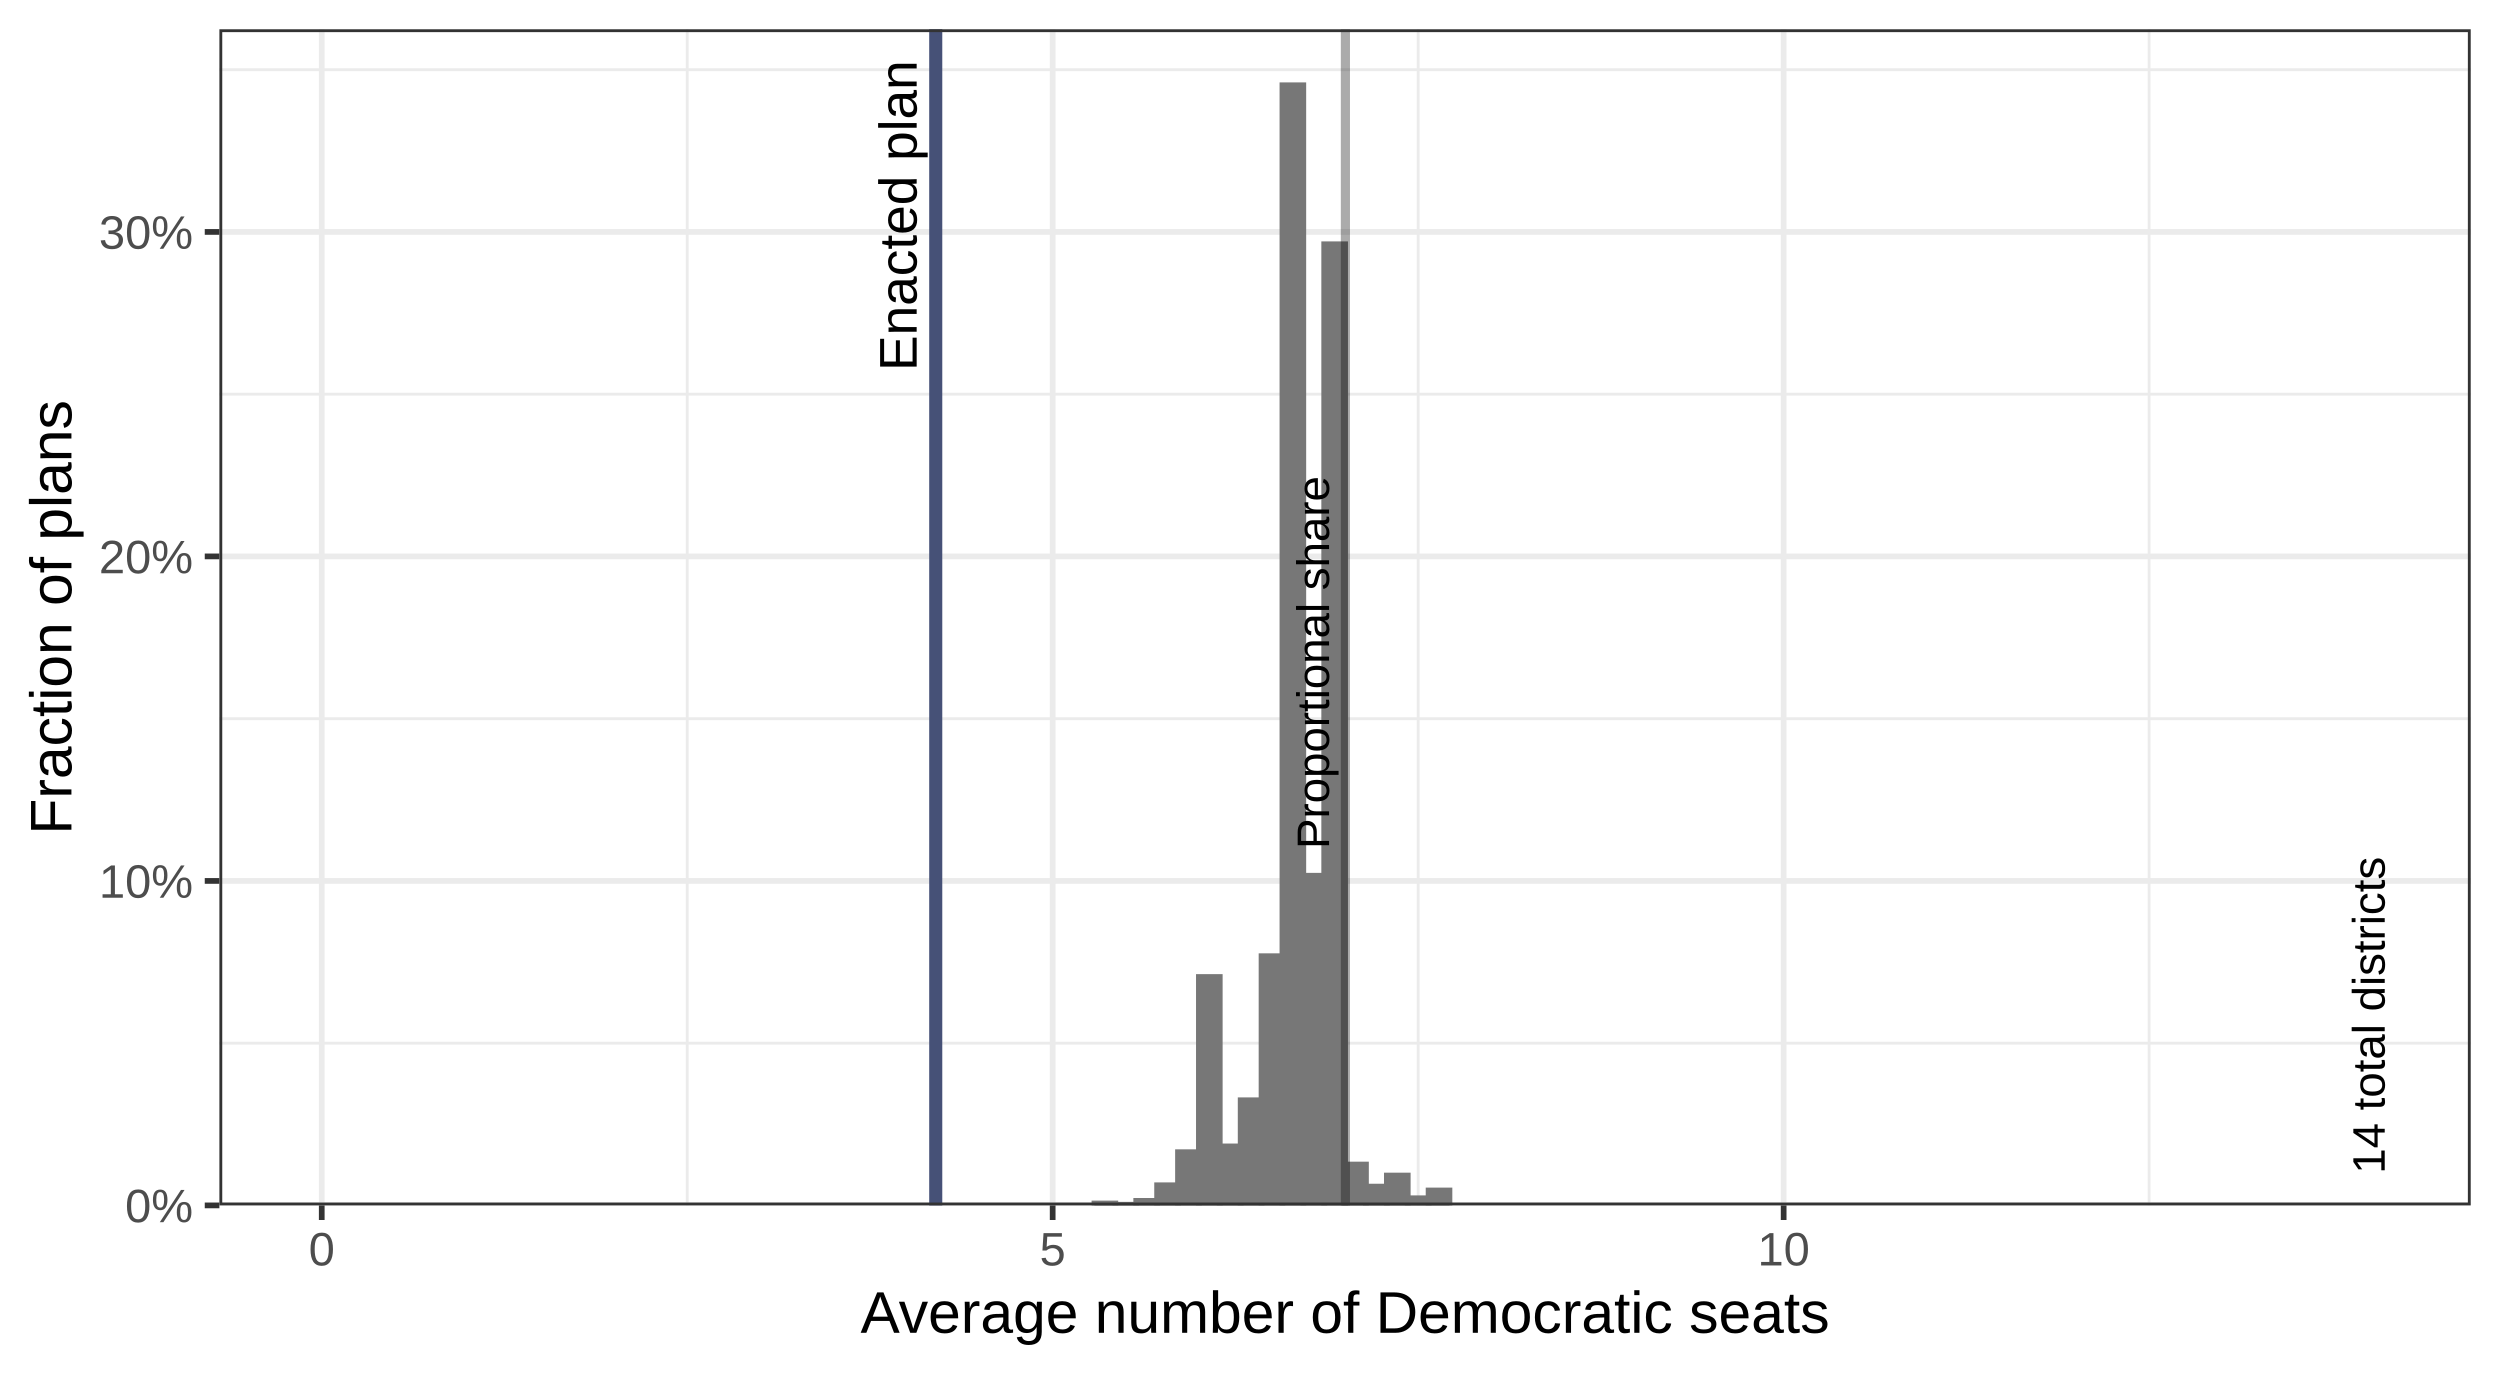
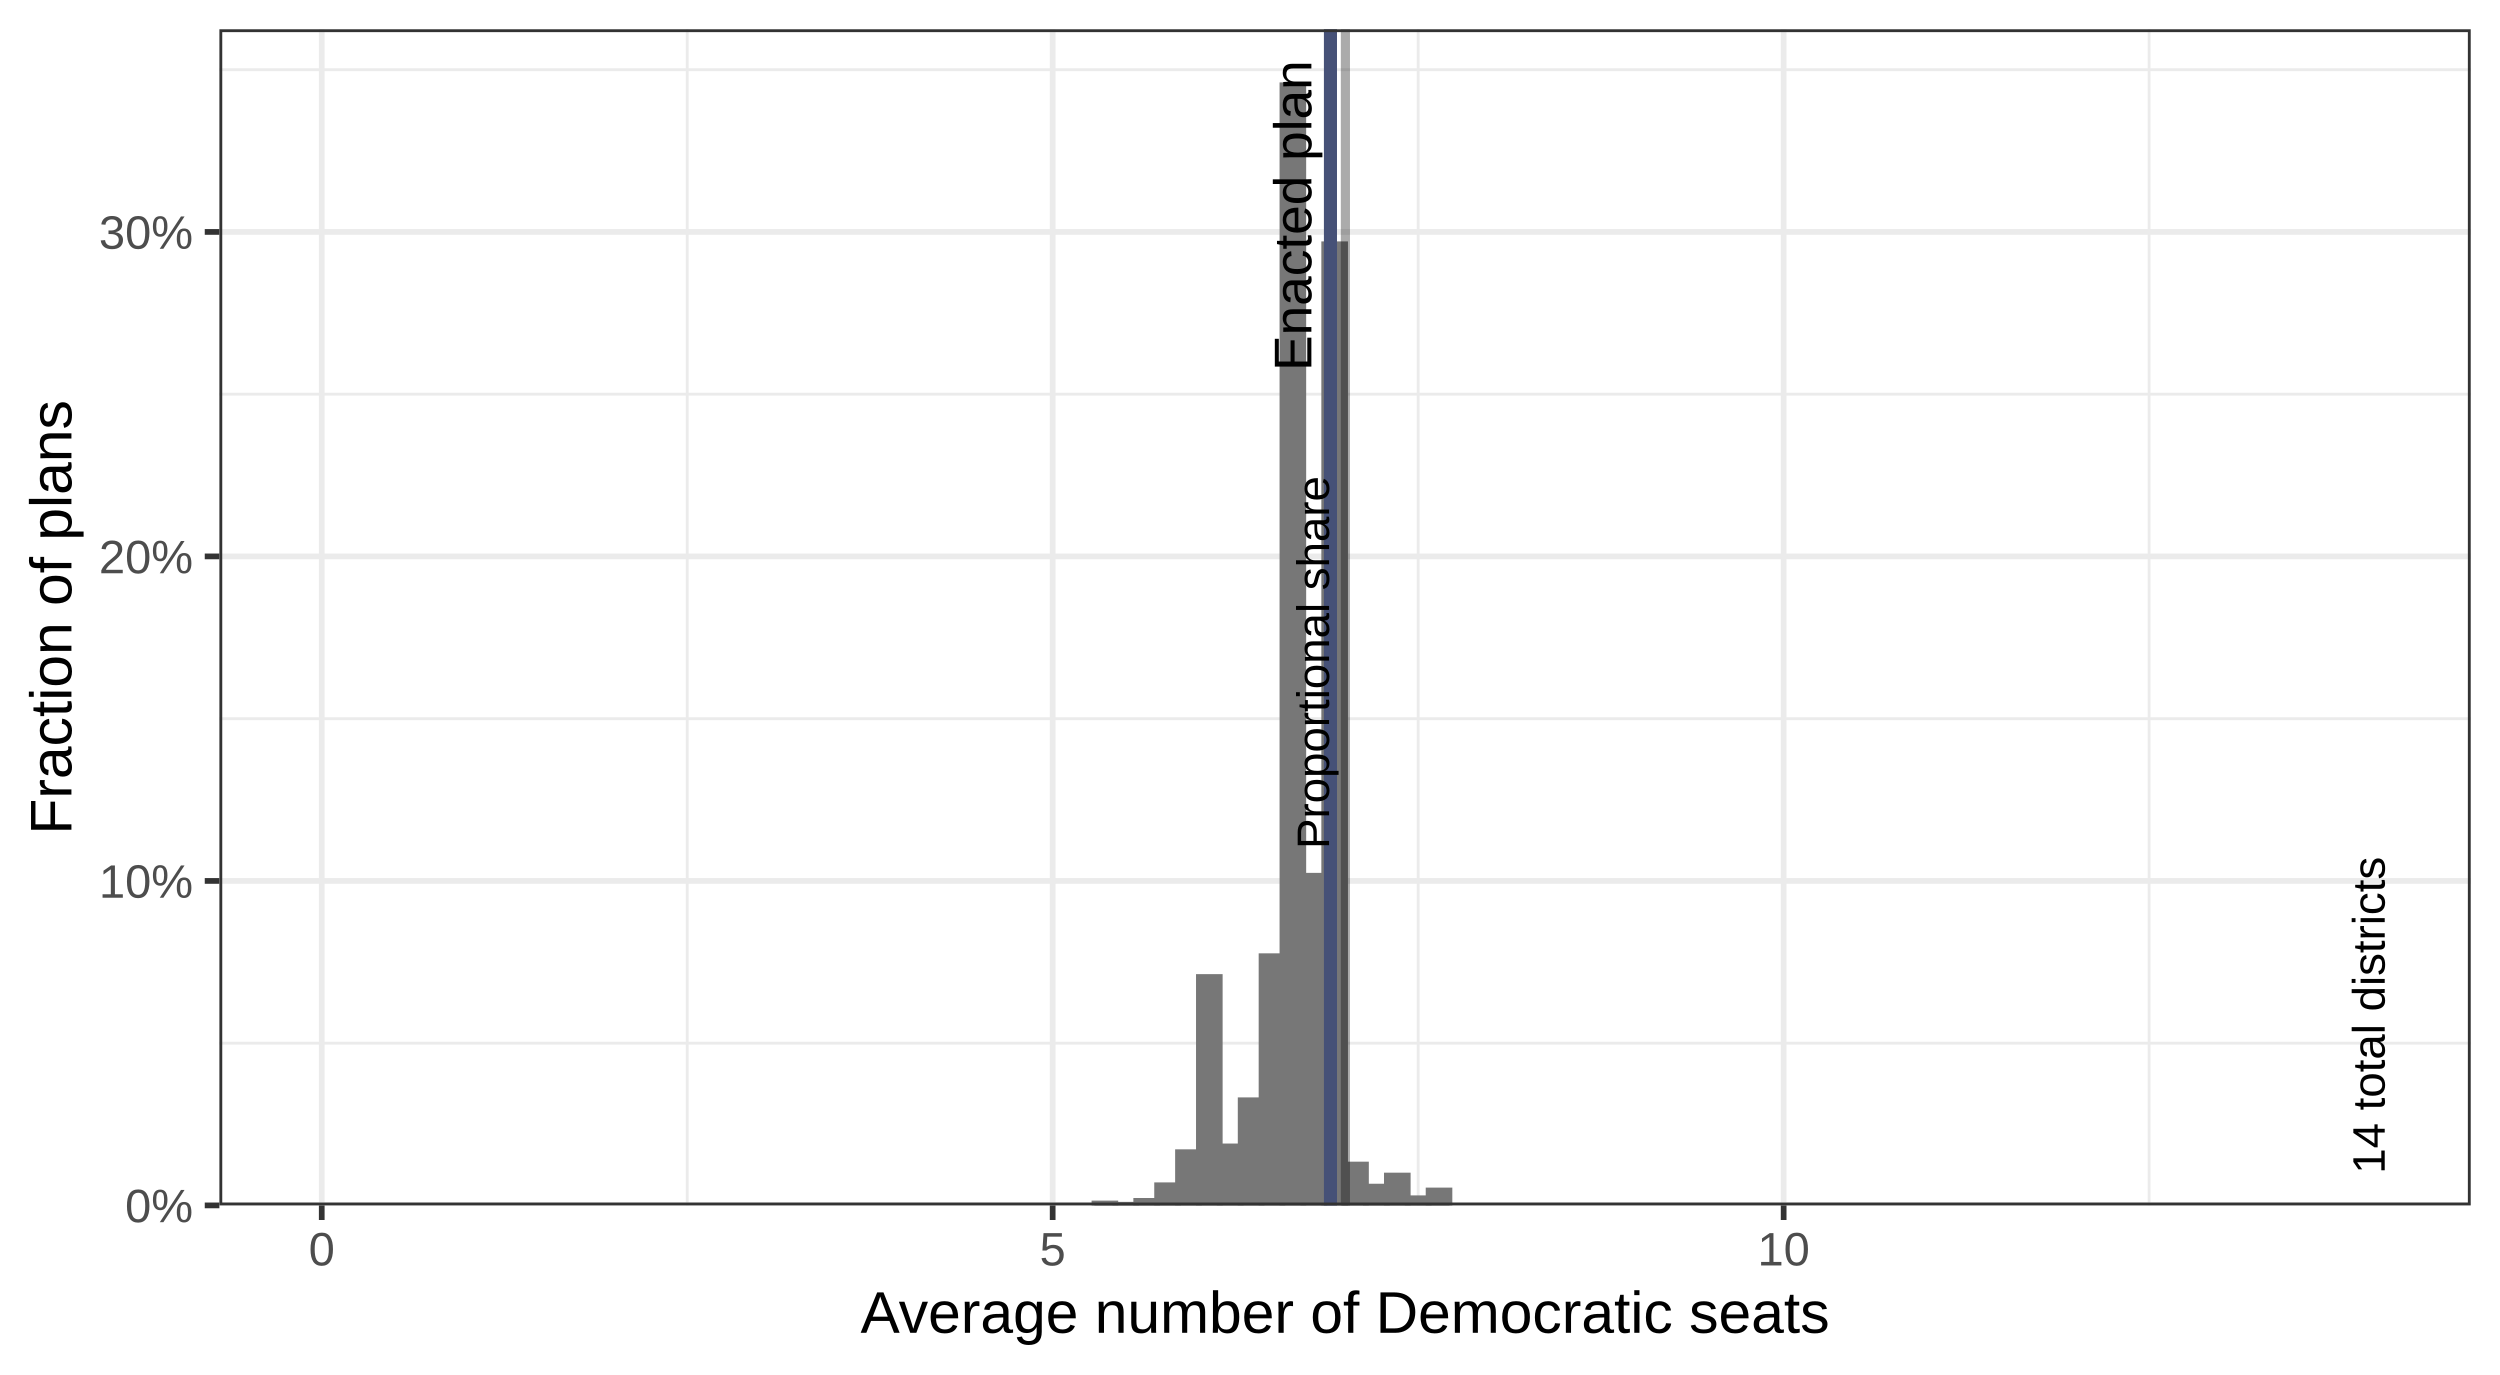
<svg xmlns="http://www.w3.org/2000/svg" class="svglite" width="468.00pt" height="257.40pt" viewBox="0 0 468.00 257.40">
  <defs>
    <style type="text/css">
    .svglite line, .svglite polyline, .svglite polygon, .svglite path, .svglite rect, .svglite circle {
      fill: none;
      stroke: #000000;
      stroke-linecap: round;
      stroke-linejoin: round;
      stroke-miterlimit: 10.00;
    }
  </style>
  </defs>
  <rect width="100%" height="100%" style="stroke: none; fill: #FFFFFF;" />
  <defs>
    <clipPath id="cpMC4wMHw0NjguMDB8MC4wMHwyNTcuNDA=">
      <rect x="0.00" y="0.00" width="468.00" height="257.40" />
    </clipPath>
  </defs>
  <g clip-path="url(#cpMC4wMHw0NjguMDB8MC4wMHwyNTcuNDA=)">
    <rect x="0.00" y="0.00" width="468.00" height="257.40" style="stroke-width: 1.07; stroke: #FFFFFF; fill: #FFFFFF;" />
  </g>
  <defs>
    <clipPath id="cpNDEuMDd8NDYyLjUyfDUuNDh8MjI1LjY1">
      <rect x="41.07" y="5.48" width="421.45" height="220.17" />
    </clipPath>
  </defs>
  <g clip-path="url(#cpNDEuMDd8NDYyLjUyfDUuNDh8MjI1LjY1)">
    <rect x="41.07" y="5.48" width="421.45" height="220.17" style="stroke-width: 1.07; stroke: none; fill: #FFFFFF;" />
    <polyline points="41.07,195.28 462.52,195.28 " style="stroke-width: 0.53; stroke: #EBEBEB; stroke-linecap: butt;" />
    <polyline points="41.07,134.54 462.52,134.54 " style="stroke-width: 0.53; stroke: #EBEBEB; stroke-linecap: butt;" />
    <polyline points="41.07,73.79 462.52,73.79 " style="stroke-width: 0.53; stroke: #EBEBEB; stroke-linecap: butt;" />
    <polyline points="41.07,13.05 462.52,13.05 " style="stroke-width: 0.53; stroke: #EBEBEB; stroke-linecap: butt;" />
    <polyline points="128.65,225.65 128.65,5.48 " style="stroke-width: 0.53; stroke: #EBEBEB; stroke-linecap: butt;" />
    <polyline points="265.48,225.65 265.48,5.48 " style="stroke-width: 0.53; stroke: #EBEBEB; stroke-linecap: butt;" />
    <polyline points="402.31,225.65 402.31,5.48 " style="stroke-width: 0.53; stroke: #EBEBEB; stroke-linecap: butt;" />
    <polyline points="41.07,225.65 462.52,225.65 " style="stroke-width: 1.07; stroke: #EBEBEB; stroke-linecap: butt;" />
    <polyline points="41.07,164.91 462.52,164.91 " style="stroke-width: 1.07; stroke: #EBEBEB; stroke-linecap: butt;" />
    <polyline points="41.07,104.16 462.52,104.16 " style="stroke-width: 1.07; stroke: #EBEBEB; stroke-linecap: butt;" />
    <polyline points="41.07,43.42 462.52,43.42 " style="stroke-width: 1.07; stroke: #EBEBEB; stroke-linecap: butt;" />
    <polyline points="60.23,225.65 60.23,5.48 " style="stroke-width: 1.07; stroke: #EBEBEB; stroke-linecap: butt;" />
    <polyline points="197.06,225.65 197.06,5.48 " style="stroke-width: 1.07; stroke: #EBEBEB; stroke-linecap: butt;" />
    <polyline points="333.90,225.65 333.90,5.48 " style="stroke-width: 1.07; stroke: #EBEBEB; stroke-linecap: butt;" />
    <rect x="60.23" y="225.65" width="3.91" height="0.00" style="stroke-width: 1.07; stroke: #777777; stroke-linecap: square; stroke-linejoin: miter; fill: #777777;" />
    <rect x="64.14" y="225.65" width="3.91" height="0.00" style="stroke-width: 1.07; stroke: #777777; stroke-linecap: square; stroke-linejoin: miter; fill: #777777;" />
    <rect x="68.05" y="225.65" width="3.91" height="0.00" style="stroke-width: 1.07; stroke: #777777; stroke-linecap: square; stroke-linejoin: miter; fill: #777777;" />
    <rect x="71.96" y="225.65" width="3.91" height="0.00" style="stroke-width: 1.07; stroke: #777777; stroke-linecap: square; stroke-linejoin: miter; fill: #777777;" />
    <rect x="75.87" y="225.65" width="3.91" height="0.00" style="stroke-width: 1.07; stroke: #777777; stroke-linecap: square; stroke-linejoin: miter; fill: #777777;" />
    <rect x="79.78" y="225.65" width="3.91" height="0.00" style="stroke-width: 1.07; stroke: #777777; stroke-linecap: square; stroke-linejoin: miter; fill: #777777;" />
    <rect x="83.69" y="225.65" width="3.91" height="0.00" style="stroke-width: 1.07; stroke: #777777; stroke-linecap: square; stroke-linejoin: miter; fill: #777777;" />
    <rect x="87.60" y="225.65" width="3.91" height="0.00" style="stroke-width: 1.07; stroke: #777777; stroke-linecap: square; stroke-linejoin: miter; fill: #777777;" />
    <rect x="91.51" y="225.65" width="3.91" height="0.00" style="stroke-width: 1.07; stroke: #777777; stroke-linecap: square; stroke-linejoin: miter; fill: #777777;" />
    <rect x="95.42" y="225.65" width="3.91" height="0.00" style="stroke-width: 1.07; stroke: #777777; stroke-linecap: square; stroke-linejoin: miter; fill: #777777;" />
    <rect x="99.33" y="225.65" width="3.91" height="0.00" style="stroke-width: 1.07; stroke: #777777; stroke-linecap: square; stroke-linejoin: miter; fill: #777777;" />
    <rect x="103.23" y="225.65" width="3.91" height="0.00" style="stroke-width: 1.07; stroke: #777777; stroke-linecap: square; stroke-linejoin: miter; fill: #777777;" />
    <rect x="107.14" y="225.65" width="3.91" height="0.00" style="stroke-width: 1.07; stroke: #777777; stroke-linecap: square; stroke-linejoin: miter; fill: #777777;" />
    <rect x="111.05" y="225.65" width="3.91" height="0.00" style="stroke-width: 1.07; stroke: #777777; stroke-linecap: square; stroke-linejoin: miter; fill: #777777;" />
    <rect x="114.96" y="225.65" width="3.91" height="0.00" style="stroke-width: 1.07; stroke: #777777; stroke-linecap: square; stroke-linejoin: miter; fill: #777777;" />
    <rect x="118.87" y="225.65" width="3.91" height="0.00" style="stroke-width: 1.07; stroke: #777777; stroke-linecap: square; stroke-linejoin: miter; fill: #777777;" />
    <rect x="122.78" y="225.65" width="3.91" height="0.00" style="stroke-width: 1.07; stroke: #777777; stroke-linecap: square; stroke-linejoin: miter; fill: #777777;" />
    <rect x="126.69" y="225.65" width="3.91" height="0.00" style="stroke-width: 1.07; stroke: #777777; stroke-linecap: square; stroke-linejoin: miter; fill: #777777;" />
    <rect x="130.60" y="225.65" width="3.91" height="0.00" style="stroke-width: 1.07; stroke: #777777; stroke-linecap: square; stroke-linejoin: miter; fill: #777777;" />
    <rect x="134.51" y="225.65" width="3.91" height="0.00" style="stroke-width: 1.07; stroke: #777777; stroke-linecap: square; stroke-linejoin: miter; fill: #777777;" />
    <rect x="138.42" y="225.65" width="3.91" height="0.00" style="stroke-width: 1.07; stroke: #777777; stroke-linecap: square; stroke-linejoin: miter; fill: #777777;" />
    <rect x="142.33" y="225.65" width="3.91" height="0.00" style="stroke-width: 1.07; stroke: #777777; stroke-linecap: square; stroke-linejoin: miter; fill: #777777;" />
    <rect x="146.24" y="225.65" width="3.91" height="0.00" style="stroke-width: 1.07; stroke: #777777; stroke-linecap: square; stroke-linejoin: miter; fill: #777777;" />
    <rect x="150.15" y="225.65" width="3.91" height="0.00" style="stroke-width: 1.07; stroke: #777777; stroke-linecap: square; stroke-linejoin: miter; fill: #777777;" />
    <rect x="154.06" y="225.65" width="3.91" height="0.00" style="stroke-width: 1.07; stroke: #777777; stroke-linecap: square; stroke-linejoin: miter; fill: #777777;" />
    <rect x="157.97" y="225.65" width="3.91" height="0.00" style="stroke-width: 1.07; stroke: #777777; stroke-linecap: square; stroke-linejoin: miter; fill: #777777;" />
    <rect x="161.88" y="225.65" width="3.91" height="0.00" style="stroke-width: 1.07; stroke: #777777; stroke-linecap: square; stroke-linejoin: miter; fill: #777777;" />
    <rect x="165.79" y="225.65" width="3.91" height="0.00" style="stroke-width: 1.07; stroke: #777777; stroke-linecap: square; stroke-linejoin: miter; fill: #777777;" />
    <rect x="169.70" y="225.65" width="3.91" height="0.00" style="stroke-width: 1.07; stroke: #777777; stroke-linecap: square; stroke-linejoin: miter; fill: #777777;" />
    <rect x="173.61" y="225.65" width="3.91" height="0.00" style="stroke-width: 1.07; stroke: #777777; stroke-linecap: square; stroke-linejoin: miter; fill: #777777;" />
    <rect x="177.52" y="225.65" width="3.91" height="0.00" style="stroke-width: 1.07; stroke: #777777; stroke-linecap: square; stroke-linejoin: miter; fill: #777777;" />
    <rect x="181.43" y="225.65" width="3.91" height="0.00" style="stroke-width: 1.07; stroke: #777777; stroke-linecap: square; stroke-linejoin: miter; fill: #777777;" />
    <rect x="185.33" y="225.65" width="3.91" height="0.00" style="stroke-width: 1.07; stroke: #777777; stroke-linecap: square; stroke-linejoin: miter; fill: #777777;" />
    <rect x="189.24" y="225.65" width="3.91" height="0.00" style="stroke-width: 1.07; stroke: #777777; stroke-linecap: square; stroke-linejoin: miter; fill: #777777;" />
    <rect x="193.15" y="225.65" width="3.91" height="0.00" style="stroke-width: 1.07; stroke: #777777; stroke-linecap: square; stroke-linejoin: miter; fill: #777777;" />
    <rect x="197.06" y="225.65" width="3.91" height="0.00" style="stroke-width: 1.07; stroke: #777777; stroke-linecap: square; stroke-linejoin: miter; fill: #777777;" />
    <rect x="200.97" y="225.65" width="3.91" height="0.00" style="stroke-width: 1.07; stroke: #777777; stroke-linecap: square; stroke-linejoin: miter; fill: #777777;" />
    <rect x="204.88" y="225.29" width="3.91" height="0.36" style="stroke-width: 1.07; stroke: #777777; stroke-linecap: square; stroke-linejoin: miter; fill: #777777;" />
    <rect x="208.79" y="225.53" width="3.91" height="0.12" style="stroke-width: 1.07; stroke: #777777; stroke-linecap: square; stroke-linejoin: miter; fill: #777777;" />
    <rect x="212.70" y="224.80" width="3.91" height="0.85" style="stroke-width: 1.07; stroke: #777777; stroke-linecap: square; stroke-linejoin: miter; fill: #777777;" />
    <rect x="216.61" y="221.88" width="3.91" height="3.77" style="stroke-width: 1.07; stroke: #777777; stroke-linecap: square; stroke-linejoin: miter; fill: #777777;" />
    <rect x="220.52" y="215.69" width="3.91" height="9.96" style="stroke-width: 1.07; stroke: #777777; stroke-linecap: square; stroke-linejoin: miter; fill: #777777;" />
    <rect x="224.43" y="182.89" width="3.91" height="42.76" style="stroke-width: 1.07; stroke: #777777; stroke-linecap: square; stroke-linejoin: miter; fill: #777777;" />
    <rect x="228.34" y="214.60" width="3.91" height="11.06" style="stroke-width: 1.07; stroke: #777777; stroke-linecap: square; stroke-linejoin: miter; fill: #777777;" />
    <rect x="232.25" y="205.97" width="3.91" height="19.68" style="stroke-width: 1.07; stroke: #777777; stroke-linecap: square; stroke-linejoin: miter; fill: #777777;" />
    <rect x="236.16" y="179.00" width="3.91" height="46.65" style="stroke-width: 1.07; stroke: #777777; stroke-linecap: square; stroke-linejoin: miter; fill: #777777;" />
    <rect x="240.07" y="15.96" width="3.91" height="209.69" style="stroke-width: 1.07; stroke: #777777; stroke-linecap: square; stroke-linejoin: miter; fill: #777777;" />
    <rect x="243.98" y="163.94" width="3.91" height="61.72" style="stroke-width: 1.07; stroke: #777777; stroke-linecap: square; stroke-linejoin: miter; fill: #777777;" />
    <rect x="247.89" y="45.73" width="3.91" height="179.92" style="stroke-width: 1.07; stroke: #777777; stroke-linecap: square; stroke-linejoin: miter; fill: #777777;" />
    <rect x="251.80" y="218.00" width="3.91" height="7.65" style="stroke-width: 1.07; stroke: #777777; stroke-linecap: square; stroke-linejoin: miter; fill: #777777;" />
    <rect x="255.71" y="222.13" width="3.91" height="3.52" style="stroke-width: 1.07; stroke: #777777; stroke-linecap: square; stroke-linejoin: miter; fill: #777777;" />
    <rect x="259.62" y="220.06" width="3.91" height="5.59" style="stroke-width: 1.07; stroke: #777777; stroke-linecap: square; stroke-linejoin: miter; fill: #777777;" />
    <rect x="263.53" y="224.31" width="3.91" height="1.34" style="stroke-width: 1.07; stroke: #777777; stroke-linecap: square; stroke-linejoin: miter; fill: #777777;" />
    <rect x="267.43" y="222.86" width="3.91" height="2.79" style="stroke-width: 1.07; stroke: #777777; stroke-linecap: square; stroke-linejoin: miter; fill: #777777;" />
    <rect x="271.34" y="225.65" width="3.91" height="0.00" style="stroke-width: 1.07; stroke: #777777; stroke-linecap: square; stroke-linejoin: miter; fill: #777777;" />
    <rect x="275.25" y="225.65" width="3.91" height="0.00" style="stroke-width: 1.07; stroke: #777777; stroke-linecap: square; stroke-linejoin: miter; fill: #777777;" />
    <rect x="279.16" y="225.65" width="3.91" height="0.00" style="stroke-width: 1.07; stroke: #777777; stroke-linecap: square; stroke-linejoin: miter; fill: #777777;" />
    <rect x="283.07" y="225.65" width="3.91" height="0.00" style="stroke-width: 1.07; stroke: #777777; stroke-linecap: square; stroke-linejoin: miter; fill: #777777;" />
    <rect x="286.98" y="225.65" width="3.91" height="0.00" style="stroke-width: 1.07; stroke: #777777; stroke-linecap: square; stroke-linejoin: miter; fill: #777777;" />
    <rect x="290.89" y="225.65" width="3.91" height="0.00" style="stroke-width: 1.07; stroke: #777777; stroke-linecap: square; stroke-linejoin: miter; fill: #777777;" />
    <rect x="294.80" y="225.65" width="3.91" height="0.00" style="stroke-width: 1.07; stroke: #777777; stroke-linecap: square; stroke-linejoin: miter; fill: #777777;" />
    <rect x="298.71" y="225.65" width="3.91" height="0.00" style="stroke-width: 1.07; stroke: #777777; stroke-linecap: square; stroke-linejoin: miter; fill: #777777;" />
    <rect x="302.62" y="225.65" width="3.91" height="0.00" style="stroke-width: 1.07; stroke: #777777; stroke-linecap: square; stroke-linejoin: miter; fill: #777777;" />
    <rect x="306.53" y="225.65" width="3.91" height="0.00" style="stroke-width: 1.07; stroke: #777777; stroke-linecap: square; stroke-linejoin: miter; fill: #777777;" />
    <rect x="310.44" y="225.65" width="3.91" height="0.00" style="stroke-width: 1.07; stroke: #777777; stroke-linecap: square; stroke-linejoin: miter; fill: #777777;" />
    <rect x="314.35" y="225.65" width="3.91" height="0.00" style="stroke-width: 1.07; stroke: #777777; stroke-linecap: square; stroke-linejoin: miter; fill: #777777;" />
    <rect x="318.26" y="225.65" width="3.91" height="0.00" style="stroke-width: 1.07; stroke: #777777; stroke-linecap: square; stroke-linejoin: miter; fill: #777777;" />
    <rect x="322.17" y="225.65" width="3.91" height="0.00" style="stroke-width: 1.07; stroke: #777777; stroke-linecap: square; stroke-linejoin: miter; fill: #777777;" />
    <rect x="326.08" y="225.65" width="3.91" height="0.00" style="stroke-width: 1.07; stroke: #777777; stroke-linecap: square; stroke-linejoin: miter; fill: #777777;" />
    <rect x="329.99" y="225.65" width="3.91" height="0.00" style="stroke-width: 1.07; stroke: #777777; stroke-linecap: square; stroke-linejoin: miter; fill: #777777;" />
    <rect x="333.90" y="225.65" width="3.91" height="0.00" style="stroke-width: 1.07; stroke: #777777; stroke-linecap: square; stroke-linejoin: miter; fill: #777777;" />
    <rect x="337.81" y="225.65" width="3.91" height="0.00" style="stroke-width: 1.07; stroke: #777777; stroke-linecap: square; stroke-linejoin: miter; fill: #777777;" />
    <rect x="341.72" y="225.65" width="3.91" height="0.00" style="stroke-width: 1.07; stroke: #777777; stroke-linecap: square; stroke-linejoin: miter; fill: #777777;" />
    <rect x="345.63" y="225.65" width="3.91" height="0.00" style="stroke-width: 1.07; stroke: #777777; stroke-linecap: square; stroke-linejoin: miter; fill: #777777;" />
    <rect x="349.54" y="225.65" width="3.91" height="0.00" style="stroke-width: 1.07; stroke: #777777; stroke-linecap: square; stroke-linejoin: miter; fill: #777777;" />
    <rect x="353.44" y="225.65" width="3.91" height="0.00" style="stroke-width: 1.07; stroke: #777777; stroke-linecap: square; stroke-linejoin: miter; fill: #777777;" />
    <rect x="357.35" y="225.65" width="3.91" height="0.00" style="stroke-width: 1.07; stroke: #777777; stroke-linecap: square; stroke-linejoin: miter; fill: #777777;" />
    <rect x="361.26" y="225.65" width="3.91" height="0.00" style="stroke-width: 1.07; stroke: #777777; stroke-linecap: square; stroke-linejoin: miter; fill: #777777;" />
    <rect x="365.17" y="225.65" width="3.91" height="0.00" style="stroke-width: 1.07; stroke: #777777; stroke-linecap: square; stroke-linejoin: miter; fill: #777777;" />
    <rect x="369.08" y="225.65" width="3.91" height="0.00" style="stroke-width: 1.07; stroke: #777777; stroke-linecap: square; stroke-linejoin: miter; fill: #777777;" />
    <rect x="372.99" y="225.65" width="3.91" height="0.00" style="stroke-width: 1.07; stroke: #777777; stroke-linecap: square; stroke-linejoin: miter; fill: #777777;" />
    <rect x="376.90" y="225.65" width="3.91" height="0.00" style="stroke-width: 1.07; stroke: #777777; stroke-linecap: square; stroke-linejoin: miter; fill: #777777;" />
    <rect x="380.81" y="225.65" width="3.91" height="0.00" style="stroke-width: 1.07; stroke: #777777; stroke-linecap: square; stroke-linejoin: miter; fill: #777777;" />
    <rect x="384.72" y="225.65" width="3.91" height="0.00" style="stroke-width: 1.07; stroke: #777777; stroke-linecap: square; stroke-linejoin: miter; fill: #777777;" />
    <rect x="388.63" y="225.65" width="3.91" height="0.00" style="stroke-width: 1.07; stroke: #777777; stroke-linecap: square; stroke-linejoin: miter; fill: #777777;" />
    <rect x="392.54" y="225.65" width="3.91" height="0.00" style="stroke-width: 1.07; stroke: #777777; stroke-linecap: square; stroke-linejoin: miter; fill: #777777;" />
    <rect x="396.45" y="225.65" width="3.91" height="0.00" style="stroke-width: 1.07; stroke: #777777; stroke-linecap: square; stroke-linejoin: miter; fill: #777777;" />
    <rect x="400.36" y="225.65" width="3.91" height="0.00" style="stroke-width: 1.07; stroke: #777777; stroke-linecap: square; stroke-linejoin: miter; fill: #777777;" />
    <rect x="404.27" y="225.65" width="3.91" height="0.00" style="stroke-width: 1.07; stroke: #777777; stroke-linecap: square; stroke-linejoin: miter; fill: #777777;" />
    <rect x="408.18" y="225.65" width="3.91" height="0.00" style="stroke-width: 1.07; stroke: #777777; stroke-linecap: square; stroke-linejoin: miter; fill: #777777;" />
    <rect x="412.09" y="225.65" width="3.91" height="0.00" style="stroke-width: 1.07; stroke: #777777; stroke-linecap: square; stroke-linejoin: miter; fill: #777777;" />
    <rect x="416.00" y="225.65" width="3.91" height="0.00" style="stroke-width: 1.07; stroke: #777777; stroke-linecap: square; stroke-linejoin: miter; fill: #777777;" />
    <rect x="419.91" y="225.65" width="3.91" height="0.00" style="stroke-width: 1.07; stroke: #777777; stroke-linecap: square; stroke-linejoin: miter; fill: #777777;" />
    <rect x="423.82" y="225.65" width="3.91" height="0.00" style="stroke-width: 1.07; stroke: #777777; stroke-linecap: square; stroke-linejoin: miter; fill: #777777;" />
    <rect x="427.73" y="225.65" width="3.91" height="0.00" style="stroke-width: 1.07; stroke: #777777; stroke-linecap: square; stroke-linejoin: miter; fill: #777777;" />
    <rect x="431.64" y="225.65" width="3.91" height="0.00" style="stroke-width: 1.07; stroke: #777777; stroke-linecap: square; stroke-linejoin: miter; fill: #777777;" />
    <rect x="435.54" y="225.65" width="3.91" height="0.00" style="stroke-width: 1.07; stroke: #777777; stroke-linecap: square; stroke-linejoin: miter; fill: #777777;" />
    <rect x="439.45" y="225.65" width="3.91" height="0.00" style="stroke-width: 1.07; stroke: #777777; stroke-linecap: square; stroke-linejoin: miter; fill: #777777;" />
-     <line x1="175.17" y1="225.65" x2="175.17" y2="5.48" style="stroke-width: 2.45; stroke: #465177; stroke-linecap: butt;" />
+     <line x1="249.06" y1="225.65" x2="249.06" y2="5.48" style="stroke-width: 2.45; stroke: #465177; stroke-linecap: butt;" />
    <line x1="251.86" y1="225.65" x2="251.86" y2="5.48" style="stroke-width: 1.71; stroke: #000000; stroke-opacity: 0.33; stroke-linecap: butt;" />
    <text transform="translate(446.42,219.73) rotate(-90)" style="font-size: 8.54px; font-family: Arial;" textLength="59.25px" lengthAdjust="spacingAndGlyphs">14 total districts</text>
-     <text transform="translate(171.60,11.29) rotate(-90)" text-anchor="end" style="font-size: 9.96px; font-family: Arial;" textLength="58.11px" lengthAdjust="spacingAndGlyphs">Enacted plan</text>
+     <text transform="translate(245.49,11.29) rotate(-90)" text-anchor="end" style="font-size: 9.96px; font-family: Arial;" textLength="58.11px" lengthAdjust="spacingAndGlyphs">Enacted plan</text>
    <text transform="translate(248.80,89.13) rotate(-90)" text-anchor="end" style="font-size: 8.54px; font-family: Arial;" textLength="69.71px" lengthAdjust="spacingAndGlyphs">Proportional share</text>
    <rect x="41.07" y="5.48" width="421.45" height="220.17" style="stroke-width: 1.07; stroke: #333333;" />
  </g>
  <g clip-path="url(#cpMC4wMHw0NjguMDB8MC4wMHwyNTcuNDA=)">
    <text x="36.14" y="228.80" text-anchor="end" style="font-size: 8.80px; fill: #4D4D4D; font-family: Arial;" textLength="12.72px" lengthAdjust="spacingAndGlyphs">0%</text>
    <text x="36.14" y="168.06" text-anchor="end" style="font-size: 8.80px; fill: #4D4D4D; font-family: Arial;" textLength="17.61px" lengthAdjust="spacingAndGlyphs">10%</text>
    <text x="36.14" y="107.32" text-anchor="end" style="font-size: 8.80px; fill: #4D4D4D; font-family: Arial;" textLength="17.61px" lengthAdjust="spacingAndGlyphs">20%</text>
    <text x="36.14" y="46.57" text-anchor="end" style="font-size: 8.80px; fill: #4D4D4D; font-family: Arial;" textLength="17.61px" lengthAdjust="spacingAndGlyphs">30%</text>
    <polyline points="38.33,225.65 41.07,225.65 " style="stroke-width: 1.07; stroke: #333333; stroke-linecap: butt;" />
    <polyline points="38.33,164.91 41.07,164.91 " style="stroke-width: 1.07; stroke: #333333; stroke-linecap: butt;" />
    <polyline points="38.33,104.16 41.07,104.16 " style="stroke-width: 1.07; stroke: #333333; stroke-linecap: butt;" />
    <polyline points="38.33,43.42 41.07,43.42 " style="stroke-width: 1.07; stroke: #333333; stroke-linecap: butt;" />
    <polyline points="60.23,228.39 60.23,225.65 " style="stroke-width: 1.07; stroke: #333333; stroke-linecap: butt;" />
    <polyline points="197.06,228.39 197.06,225.65 " style="stroke-width: 1.07; stroke: #333333; stroke-linecap: butt;" />
    <polyline points="333.90,228.39 333.90,225.65 " style="stroke-width: 1.07; stroke: #333333; stroke-linecap: butt;" />
    <text x="60.23" y="236.89" text-anchor="middle" style="font-size: 8.80px; fill: #4D4D4D; font-family: Arial;" textLength="4.90px" lengthAdjust="spacingAndGlyphs">0</text>
    <text x="197.06" y="236.89" text-anchor="middle" style="font-size: 8.80px; fill: #4D4D4D; font-family: Arial;" textLength="4.90px" lengthAdjust="spacingAndGlyphs">5</text>
    <text x="333.90" y="236.89" text-anchor="middle" style="font-size: 8.80px; fill: #4D4D4D; font-family: Arial;" textLength="9.79px" lengthAdjust="spacingAndGlyphs">10</text>
    <text x="251.80" y="249.50" text-anchor="middle" style="font-size: 11.00px; font-family: Arial;" textLength="181.60px" lengthAdjust="spacingAndGlyphs">Average number of Democratic seats</text>
    <text transform="translate(13.37,115.57) rotate(-90)" text-anchor="middle" style="font-size: 11.00px; font-family: Arial;" textLength="81.32px" lengthAdjust="spacingAndGlyphs">Fraction of plans</text>
  </g>
</svg>
